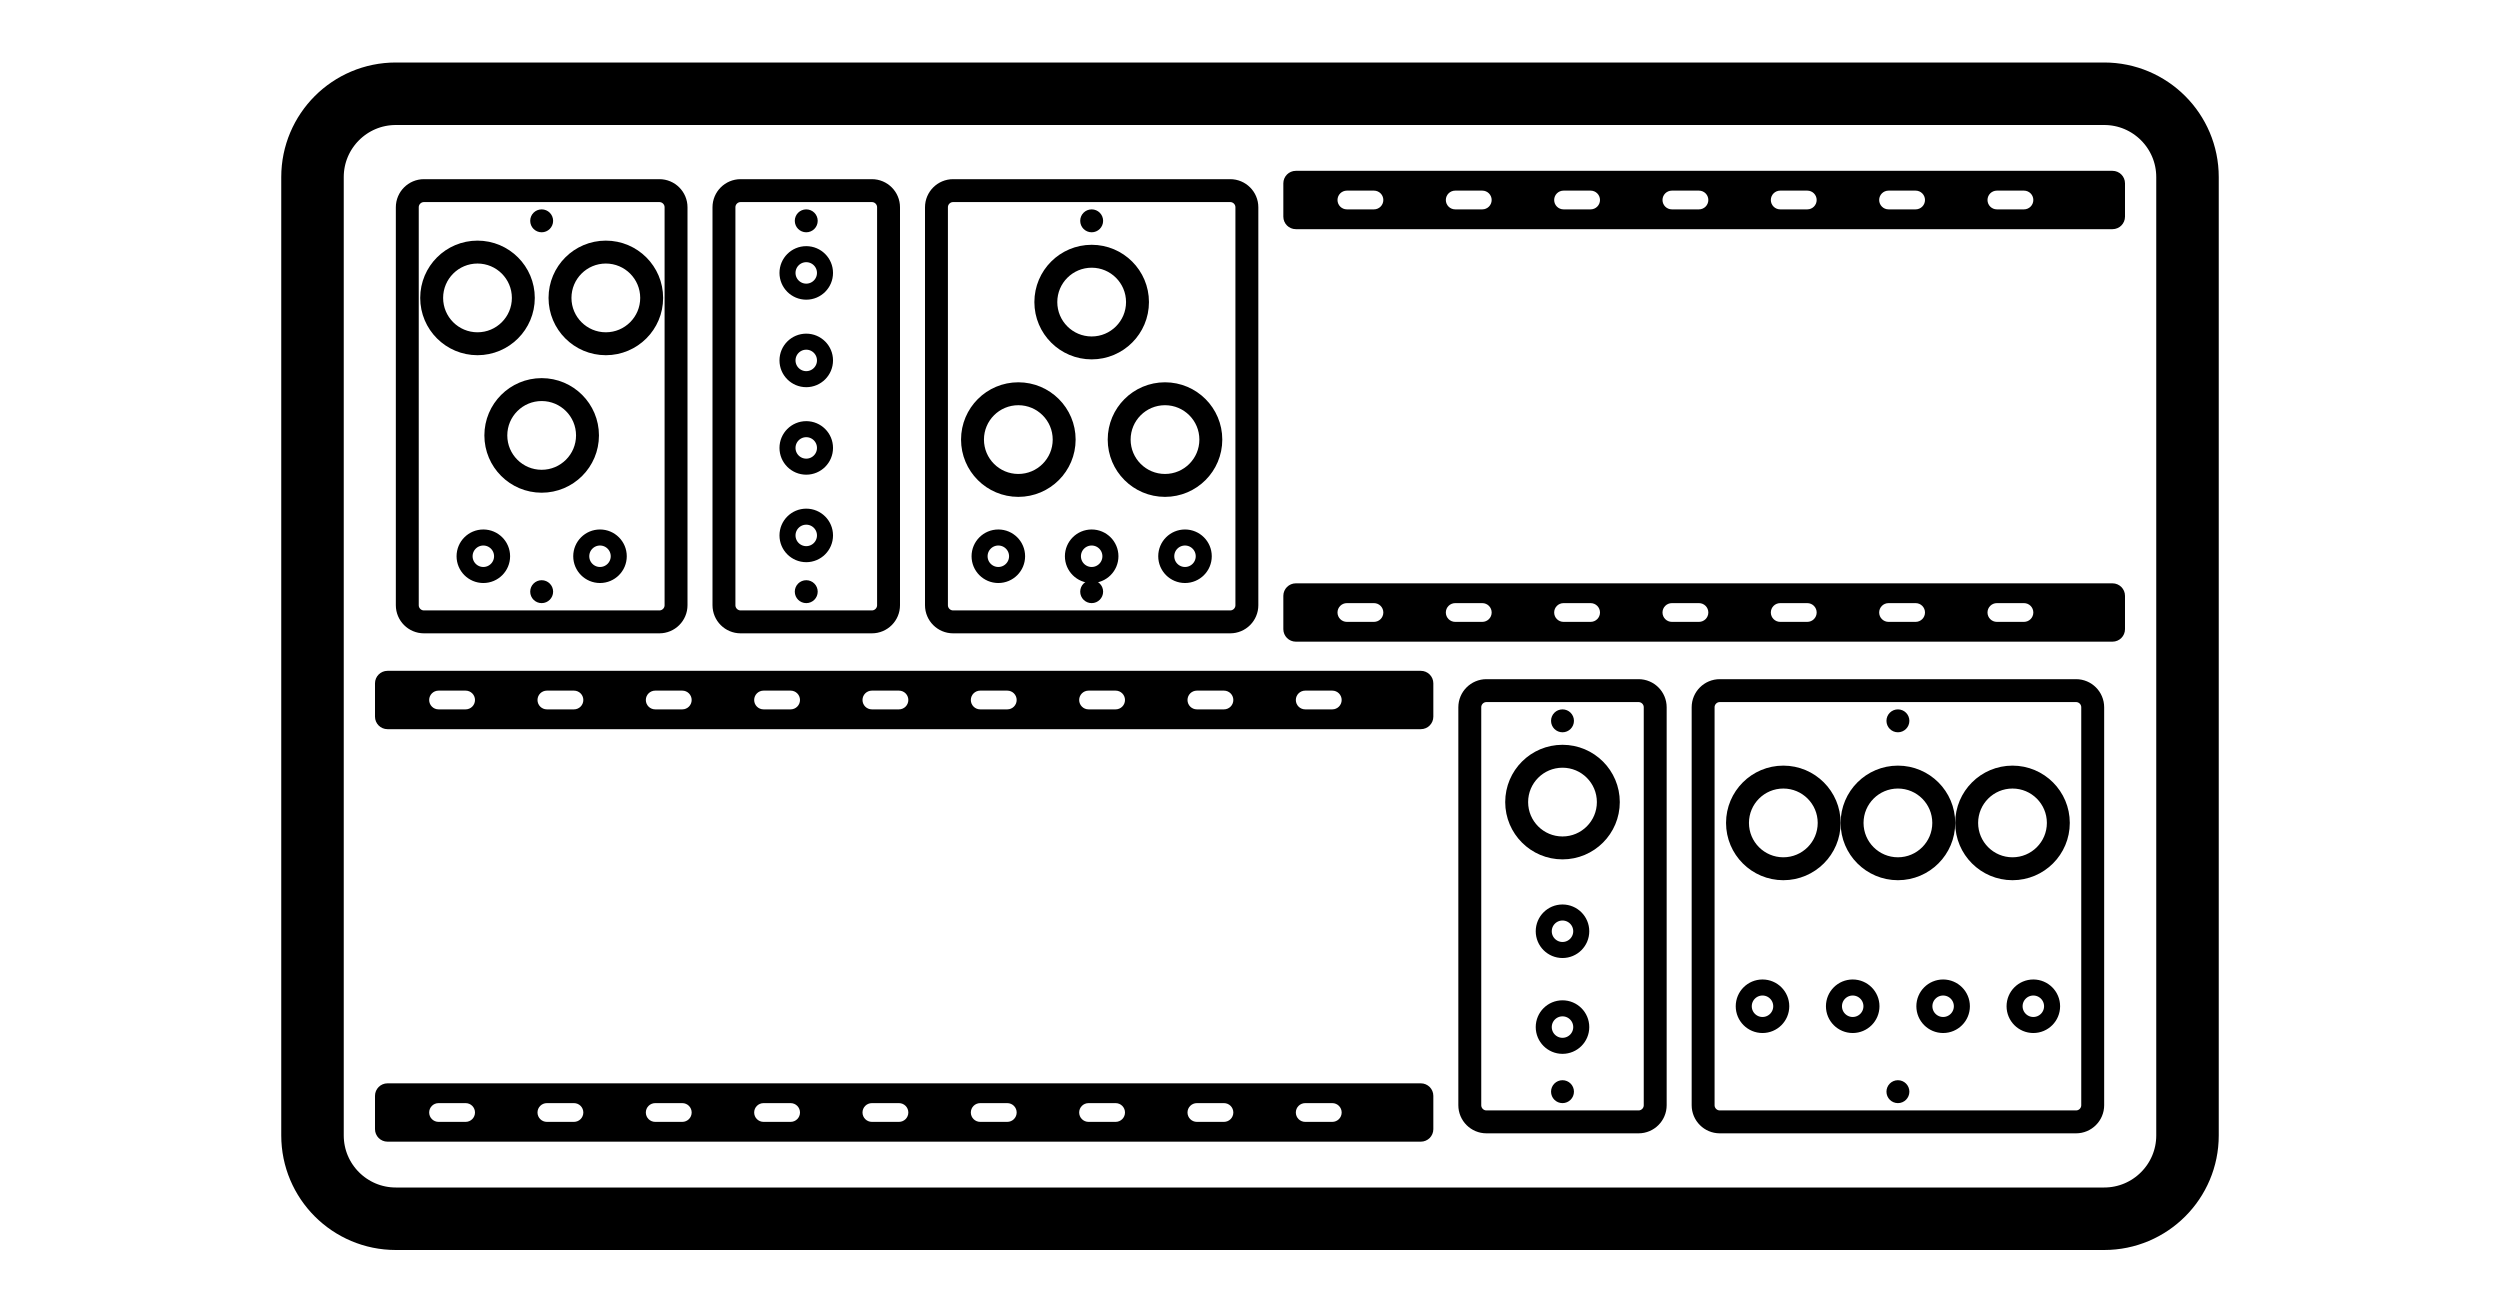
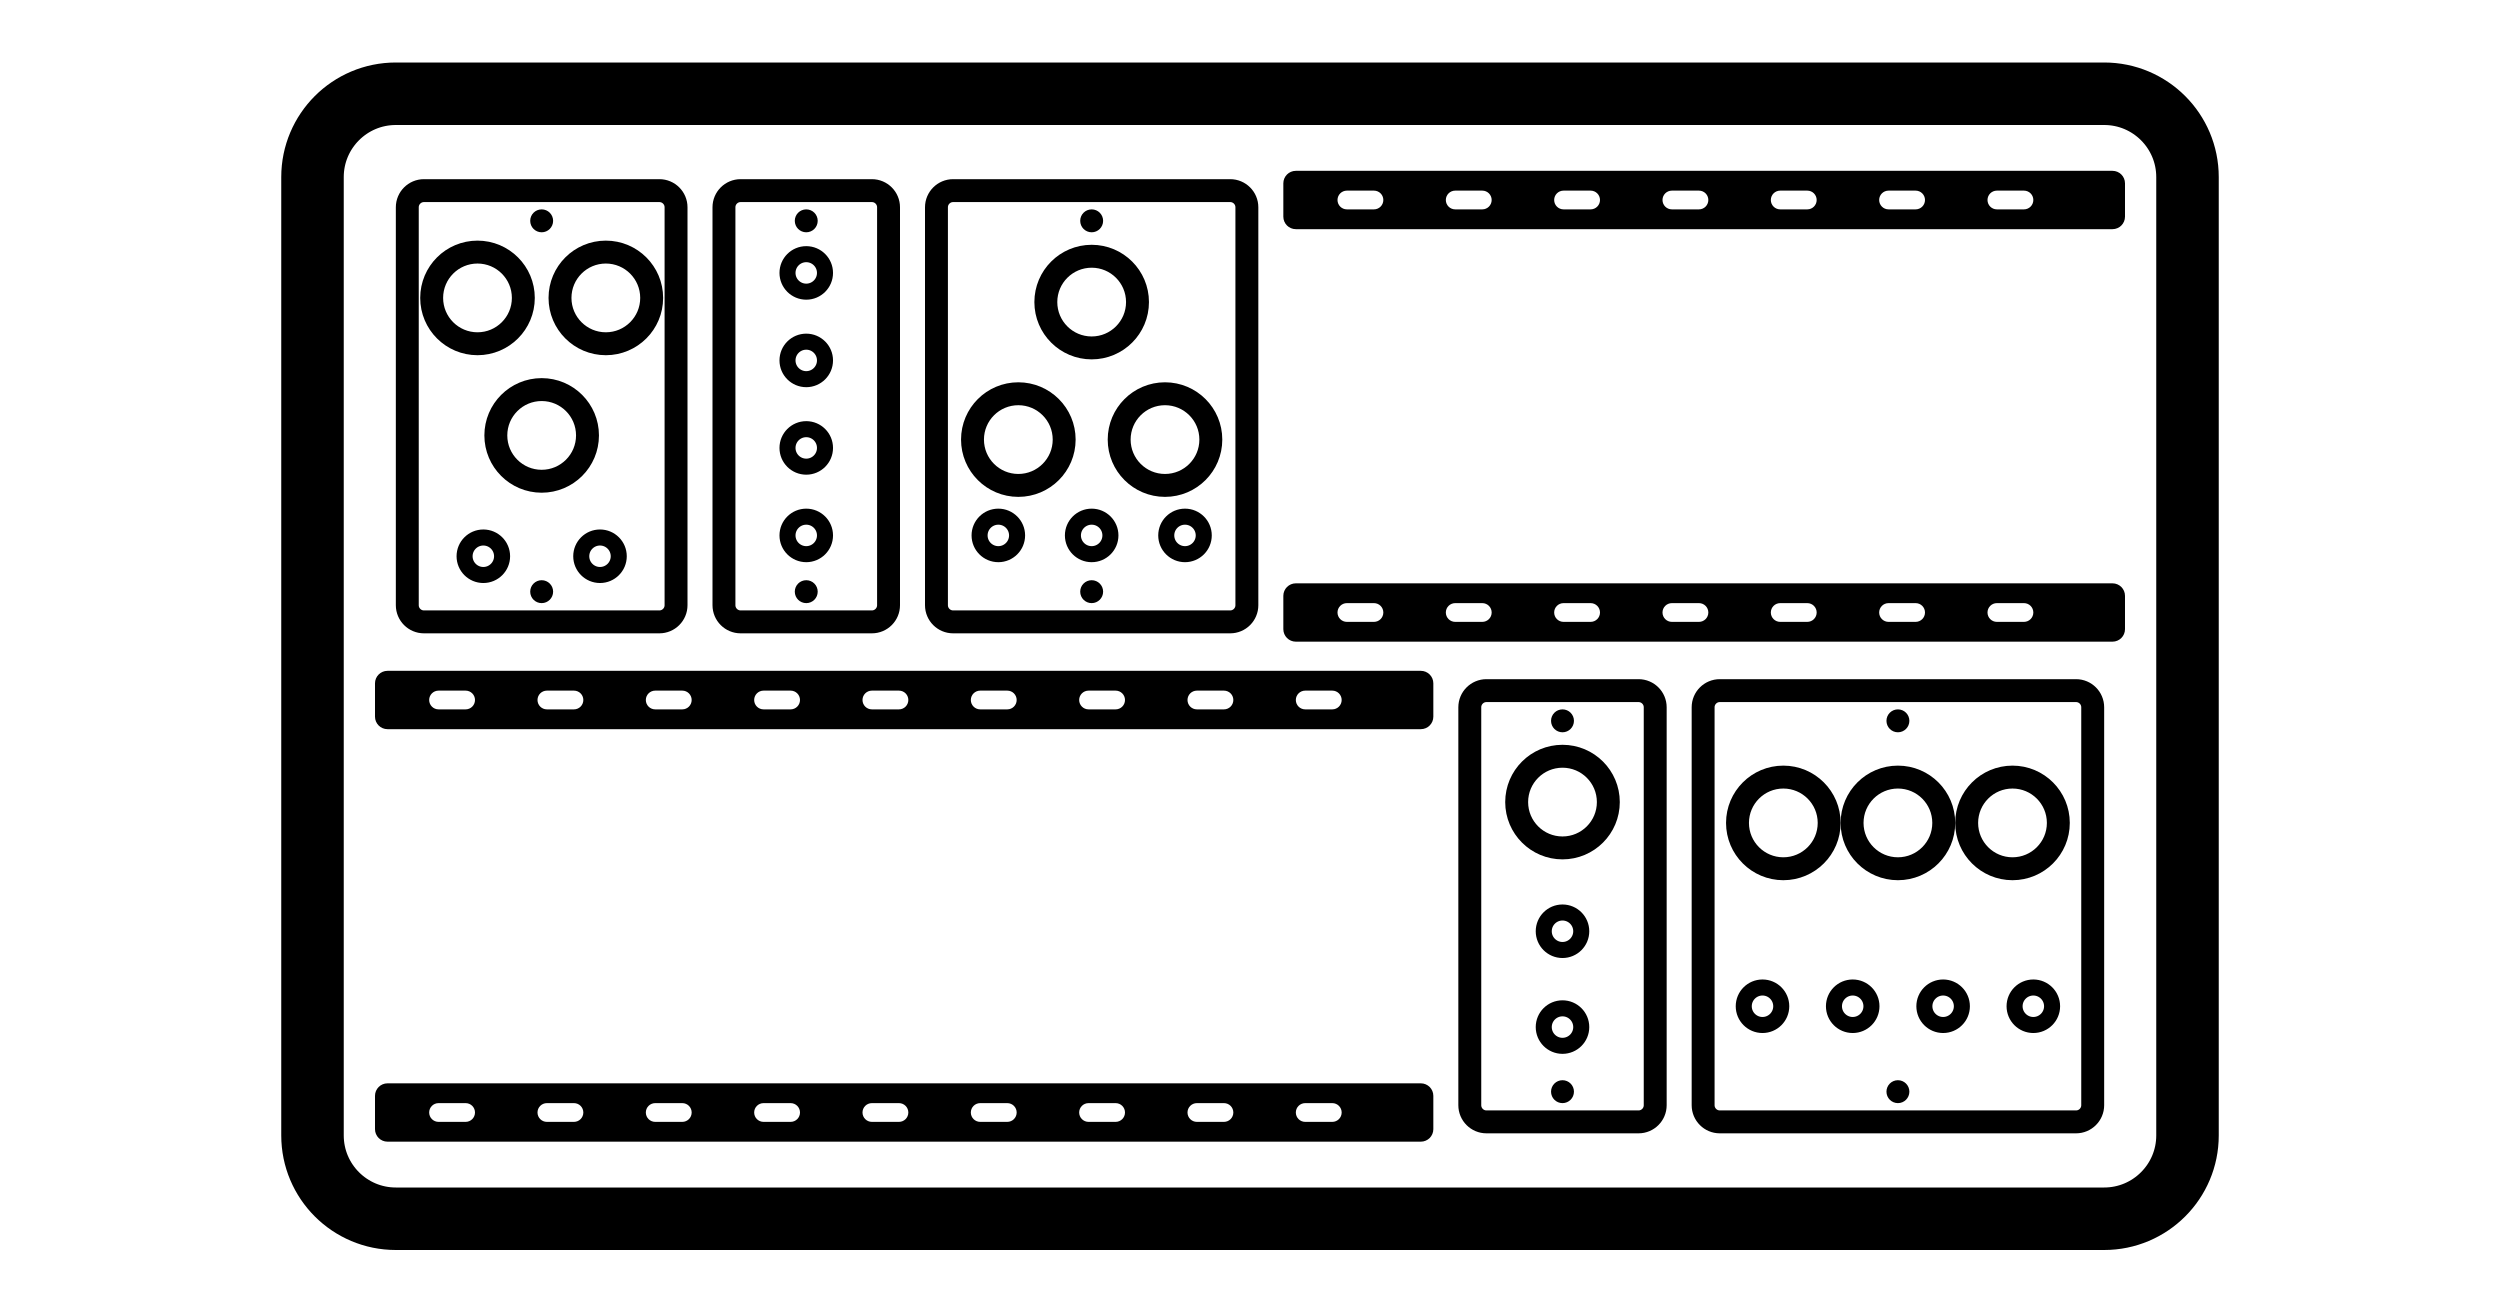
<svg xmlns="http://www.w3.org/2000/svg" viewBox="0 0 1200 630" width="1200" height="630" fill="#000" color="#000">
  <path d="M190,45H1010A40,40 0 0 1 1050,85V545A40,40 0 0 1 1010,585H190A40,40 0 0 1 150,545V85A40,40 0 0 1 190,45Z" fill="none" stroke="currentColor" stroke-width="30" />
  <path fill-rule="evenodd" d="M622,82H1014A6,6 0 0 1 1020,88V104A6,6 0 0 1 1014,110H622A6,6 0 0 1 616,104V88A6,6 0 0 1 622,82ZM646.5,91.5H659.5A4.5,4.5 0 0 1 664,96.0V96.0A4.5,4.5 0 0 1 659.5,100.5H646.5A4.5,4.5 0 0 1 642,96.0V96.0A4.5,4.5 0 0 1 646.5,91.5ZM698.5,91.5H711.5A4.5,4.5 0 0 1 716,96.0V96.0A4.5,4.5 0 0 1 711.5,100.5H698.5A4.5,4.5 0 0 1 694,96.0V96.0A4.5,4.5 0 0 1 698.5,91.5ZM750.5,91.5H763.5A4.5,4.5 0 0 1 768,96.0V96.0A4.5,4.5 0 0 1 763.5,100.5H750.5A4.5,4.5 0 0 1 746,96.0V96.0A4.5,4.5 0 0 1 750.5,91.5ZM802.5,91.5H815.5A4.5,4.5 0 0 1 820,96.0V96.0A4.5,4.5 0 0 1 815.5,100.5H802.5A4.5,4.5 0 0 1 798,96.0V96.0A4.5,4.5 0 0 1 802.5,91.5ZM854.5,91.5H867.5A4.5,4.5 0 0 1 872,96.0V96.0A4.5,4.5 0 0 1 867.5,100.5H854.5A4.5,4.5 0 0 1 850,96.0V96.0A4.5,4.5 0 0 1 854.5,91.5ZM906.5,91.5H919.5A4.5,4.5 0 0 1 924,96.0V96.0A4.5,4.5 0 0 1 919.5,100.5H906.5A4.5,4.5 0 0 1 902,96.0V96.0A4.5,4.5 0 0 1 906.5,91.5ZM958.5,91.5H971.5A4.5,4.5 0 0 1 976,96.0V96.0A4.5,4.5 0 0 1 971.5,100.5H958.5A4.5,4.5 0 0 1 954,96.0V96.0A4.5,4.5 0 0 1 958.5,91.5Z" />
  <path fill-rule="evenodd" d="M622,280H1014A6,6 0 0 1 1020,286V302A6,6 0 0 1 1014,308H622A6,6 0 0 1 616,302V286A6,6 0 0 1 622,280ZM646.5,289.5H659.5A4.5,4.5 0 0 1 664,294.0V294.0A4.5,4.5 0 0 1 659.5,298.5H646.5A4.5,4.5 0 0 1 642,294.0V294.0A4.5,4.5 0 0 1 646.5,289.5ZM698.5,289.5H711.5A4.5,4.5 0 0 1 716,294.0V294.0A4.5,4.5 0 0 1 711.5,298.5H698.5A4.5,4.5 0 0 1 694,294.0V294.0A4.5,4.5 0 0 1 698.5,289.5ZM750.5,289.5H763.5A4.5,4.5 0 0 1 768,294.0V294.0A4.5,4.5 0 0 1 763.5,298.5H750.5A4.5,4.5 0 0 1 746,294.0V294.0A4.5,4.5 0 0 1 750.5,289.5ZM802.5,289.5H815.5A4.5,4.5 0 0 1 820,294.0V294.0A4.5,4.5 0 0 1 815.5,298.5H802.5A4.5,4.5 0 0 1 798,294.0V294.0A4.5,4.5 0 0 1 802.5,289.5ZM854.5,289.5H867.5A4.5,4.5 0 0 1 872,294.0V294.0A4.5,4.5 0 0 1 867.5,298.5H854.5A4.5,4.5 0 0 1 850,294.0V294.0A4.5,4.5 0 0 1 854.5,289.5ZM906.5,289.5H919.5A4.5,4.5 0 0 1 924,294.0V294.0A4.5,4.5 0 0 1 919.5,298.5H906.5A4.5,4.5 0 0 1 902,294.0V294.0A4.5,4.5 0 0 1 906.5,289.5ZM958.5,289.5H971.5A4.5,4.5 0 0 1 976,294.0V294.0A4.5,4.5 0 0 1 971.5,298.5H958.5A4.5,4.5 0 0 1 954,294.0V294.0A4.5,4.5 0 0 1 958.5,289.5Z" />
  <path d="M203.5,91.5H316.5A8,8 0 0 1 324.5,99.5V290.5A8,8 0 0 1 316.5,298.5H203.5A8,8 0 0 1 195.5,290.5V99.5A8,8 0 0 1 203.5,91.5Z" fill="none" stroke="currentColor" stroke-width="11" />
  <circle cx="260.0" cy="106" r="5.5" />
  <circle cx="260.0" cy="284" r="5.5" />
  <circle cx="229.2" cy="143.0" r="22" fill="none" stroke="currentColor" stroke-width="11" />
  <circle cx="290.8" cy="143.0" r="22" fill="none" stroke="currentColor" stroke-width="11" />
  <circle cx="260.0" cy="209.0" r="22" fill="none" stroke="currentColor" stroke-width="11" />
  <circle cx="232.0" cy="267.0" r="9" fill="none" stroke="currentColor" stroke-width="7.7" />
  <circle cx="288.0" cy="267.0" r="9" fill="none" stroke="currentColor" stroke-width="7.7" />
  <path d="M355.5,91.5H418.5A8,8 0 0 1 426.5,99.5V290.5A8,8 0 0 1 418.5,298.5H355.5A8,8 0 0 1 347.5,290.5V99.5A8,8 0 0 1 355.5,91.5Z" fill="none" stroke="currentColor" stroke-width="11" />
  <circle cx="387.0" cy="106" r="5.5" />
  <circle cx="387.0" cy="284" r="5.5" />
  <circle cx="387.0" cy="131.0" r="9" fill="none" stroke="currentColor" stroke-width="7.7" />
  <circle cx="387.0" cy="173.0" r="9" fill="none" stroke="currentColor" stroke-width="7.7" />
  <circle cx="387.0" cy="215.0" r="9" fill="none" stroke="currentColor" stroke-width="7.7" />
  <circle cx="387.0" cy="257.0" r="9" fill="none" stroke="currentColor" stroke-width="7.7" />
  <path d="M457.5,91.5H590.5A8,8 0 0 1 598.5,99.5V290.5A8,8 0 0 1 590.5,298.5H457.5A8,8 0 0 1 449.5,290.5V99.5A8,8 0 0 1 457.5,91.5Z" fill="none" stroke="currentColor" stroke-width="11" />
  <circle cx="524.0" cy="106" r="5.5" />
  <circle cx="524.0" cy="284" r="5.5" />
  <circle cx="524.0" cy="145.0" r="22" fill="none" stroke="currentColor" stroke-width="11" />
  <circle cx="488.8" cy="211.0" r="22" fill="none" stroke="currentColor" stroke-width="11" />
  <circle cx="559.2" cy="211.0" r="22" fill="none" stroke="currentColor" stroke-width="11" />
-   <circle cx="479.2" cy="267.0" r="9" fill="none" stroke="currentColor" stroke-width="7.7" />
-   <circle cx="524.0" cy="267.0" r="9" fill="none" stroke="currentColor" stroke-width="7.7" />
-   <circle cx="568.8" cy="267.0" r="9" fill="none" stroke="currentColor" stroke-width="7.7" />
+   <circle cx="479.2" cy="257.0" r="9" fill="none" stroke="currentColor" stroke-width="7.7" />
+   <circle cx="524.0" cy="257.0" r="9" fill="none" stroke="currentColor" stroke-width="7.7" />
+   <circle cx="568.8" cy="257.0" r="9" fill="none" stroke="currentColor" stroke-width="7.7" />
  <path fill-rule="evenodd" d="M186,322H682A6,6 0 0 1 688,328V344A6,6 0 0 1 682,350H186A6,6 0 0 1 180,344V328A6,6 0 0 1 186,322ZM210.5,331.5H223.5A4.5,4.5 0 0 1 228,336.0V336.0A4.5,4.5 0 0 1 223.5,340.5H210.5A4.5,4.5 0 0 1 206,336.0V336.0A4.5,4.5 0 0 1 210.5,331.5ZM262.5,331.5H275.5A4.5,4.5 0 0 1 280,336.0V336.0A4.5,4.5 0 0 1 275.5,340.5H262.5A4.5,4.5 0 0 1 258,336.0V336.0A4.5,4.5 0 0 1 262.5,331.5ZM314.5,331.5H327.5A4.5,4.5 0 0 1 332,336.0V336.0A4.5,4.5 0 0 1 327.5,340.5H314.5A4.5,4.5 0 0 1 310,336.0V336.0A4.5,4.5 0 0 1 314.5,331.5ZM366.5,331.5H379.5A4.5,4.5 0 0 1 384,336.0V336.0A4.5,4.5 0 0 1 379.5,340.5H366.5A4.5,4.5 0 0 1 362,336.0V336.0A4.5,4.5 0 0 1 366.5,331.5ZM418.5,331.5H431.5A4.5,4.5 0 0 1 436,336.0V336.0A4.5,4.5 0 0 1 431.5,340.5H418.5A4.5,4.5 0 0 1 414,336.0V336.0A4.5,4.5 0 0 1 418.5,331.5ZM470.5,331.5H483.5A4.5,4.5 0 0 1 488,336.0V336.0A4.5,4.5 0 0 1 483.5,340.5H470.5A4.5,4.5 0 0 1 466,336.0V336.0A4.5,4.5 0 0 1 470.5,331.5ZM522.5,331.5H535.5A4.5,4.5 0 0 1 540,336.0V336.0A4.5,4.5 0 0 1 535.5,340.5H522.5A4.5,4.5 0 0 1 518,336.0V336.0A4.5,4.5 0 0 1 522.5,331.5ZM574.5,331.5H587.5A4.5,4.5 0 0 1 592,336.0V336.0A4.5,4.5 0 0 1 587.5,340.5H574.5A4.5,4.5 0 0 1 570,336.0V336.0A4.5,4.5 0 0 1 574.5,331.5ZM626.5,331.5H639.5A4.5,4.5 0 0 1 644,336.0V336.0A4.5,4.5 0 0 1 639.5,340.5H626.5A4.5,4.5 0 0 1 622,336.0V336.0A4.5,4.5 0 0 1 626.5,331.5Z" />
  <path fill-rule="evenodd" d="M186,520H682A6,6 0 0 1 688,526V542A6,6 0 0 1 682,548H186A6,6 0 0 1 180,542V526A6,6 0 0 1 186,520ZM210.5,529.5H223.5A4.5,4.5 0 0 1 228,534.0V534.0A4.5,4.5 0 0 1 223.5,538.5H210.5A4.5,4.5 0 0 1 206,534.0V534.0A4.5,4.5 0 0 1 210.5,529.5ZM262.5,529.5H275.5A4.5,4.5 0 0 1 280,534.0V534.0A4.5,4.5 0 0 1 275.5,538.5H262.5A4.5,4.5 0 0 1 258,534.0V534.0A4.5,4.5 0 0 1 262.5,529.5ZM314.5,529.5H327.5A4.5,4.5 0 0 1 332,534.0V534.0A4.5,4.5 0 0 1 327.5,538.5H314.5A4.5,4.5 0 0 1 310,534.0V534.0A4.5,4.5 0 0 1 314.5,529.5ZM366.5,529.5H379.5A4.5,4.5 0 0 1 384,534.0V534.0A4.5,4.5 0 0 1 379.5,538.5H366.5A4.5,4.5 0 0 1 362,534.0V534.0A4.5,4.5 0 0 1 366.5,529.5ZM418.5,529.5H431.5A4.5,4.5 0 0 1 436,534.0V534.0A4.5,4.5 0 0 1 431.5,538.5H418.5A4.5,4.5 0 0 1 414,534.0V534.0A4.5,4.5 0 0 1 418.5,529.5ZM470.5,529.5H483.5A4.5,4.5 0 0 1 488,534.0V534.0A4.5,4.5 0 0 1 483.5,538.5H470.5A4.5,4.5 0 0 1 466,534.0V534.0A4.5,4.5 0 0 1 470.5,529.5ZM522.5,529.5H535.5A4.5,4.5 0 0 1 540,534.0V534.0A4.5,4.5 0 0 1 535.5,538.5H522.5A4.5,4.5 0 0 1 518,534.0V534.0A4.5,4.5 0 0 1 522.5,529.5ZM574.5,529.5H587.5A4.5,4.5 0 0 1 592,534.0V534.0A4.5,4.5 0 0 1 587.5,538.5H574.5A4.5,4.5 0 0 1 570,534.0V534.0A4.5,4.5 0 0 1 574.5,529.5ZM626.5,529.5H639.5A4.5,4.5 0 0 1 644,534.0V534.0A4.5,4.5 0 0 1 639.5,538.5H626.5A4.5,4.5 0 0 1 622,534.0V534.0A4.5,4.5 0 0 1 626.5,529.5Z" />
  <path d="M713.5,331.5H786.5A8,8 0 0 1 794.5,339.5V530.5A8,8 0 0 1 786.5,538.5H713.5A8,8 0 0 1 705.5,530.5V339.5A8,8 0 0 1 713.5,331.5Z" fill="none" stroke="currentColor" stroke-width="11" />
  <circle cx="750.0" cy="346" r="5.5" />
  <circle cx="750.0" cy="524" r="5.5" />
  <circle cx="750.0" cy="385.0" r="22" fill="none" stroke="currentColor" stroke-width="11" />
  <circle cx="750.0" cy="447.0" r="9" fill="none" stroke="currentColor" stroke-width="7.7" />
  <circle cx="750.0" cy="493.0" r="9" fill="none" stroke="currentColor" stroke-width="7.7" />
  <path d="M825.5,331.5H996.5A8,8 0 0 1 1004.5,339.5V530.5A8,8 0 0 1 996.5,538.5H825.5A8,8 0 0 1 817.5,530.5V339.5A8,8 0 0 1 825.5,331.5Z" fill="none" stroke="currentColor" stroke-width="11" />
  <circle cx="911.0" cy="346" r="5.5" />
  <circle cx="911.0" cy="524" r="5.5" />
  <circle cx="856.0" cy="395.0" r="22" fill="none" stroke="currentColor" stroke-width="11" />
  <circle cx="911.0" cy="395.0" r="22" fill="none" stroke="currentColor" stroke-width="11" />
  <circle cx="966.0" cy="395.0" r="22" fill="none" stroke="currentColor" stroke-width="11" />
  <circle cx="846.0" cy="483.0" r="9" fill="none" stroke="currentColor" stroke-width="7.7" />
  <circle cx="889.3" cy="483.0" r="9" fill="none" stroke="currentColor" stroke-width="7.7" />
  <circle cx="932.7" cy="483.0" r="9" fill="none" stroke="currentColor" stroke-width="7.7" />
  <circle cx="976.0" cy="483.0" r="9" fill="none" stroke="currentColor" stroke-width="7.7" />
</svg>
